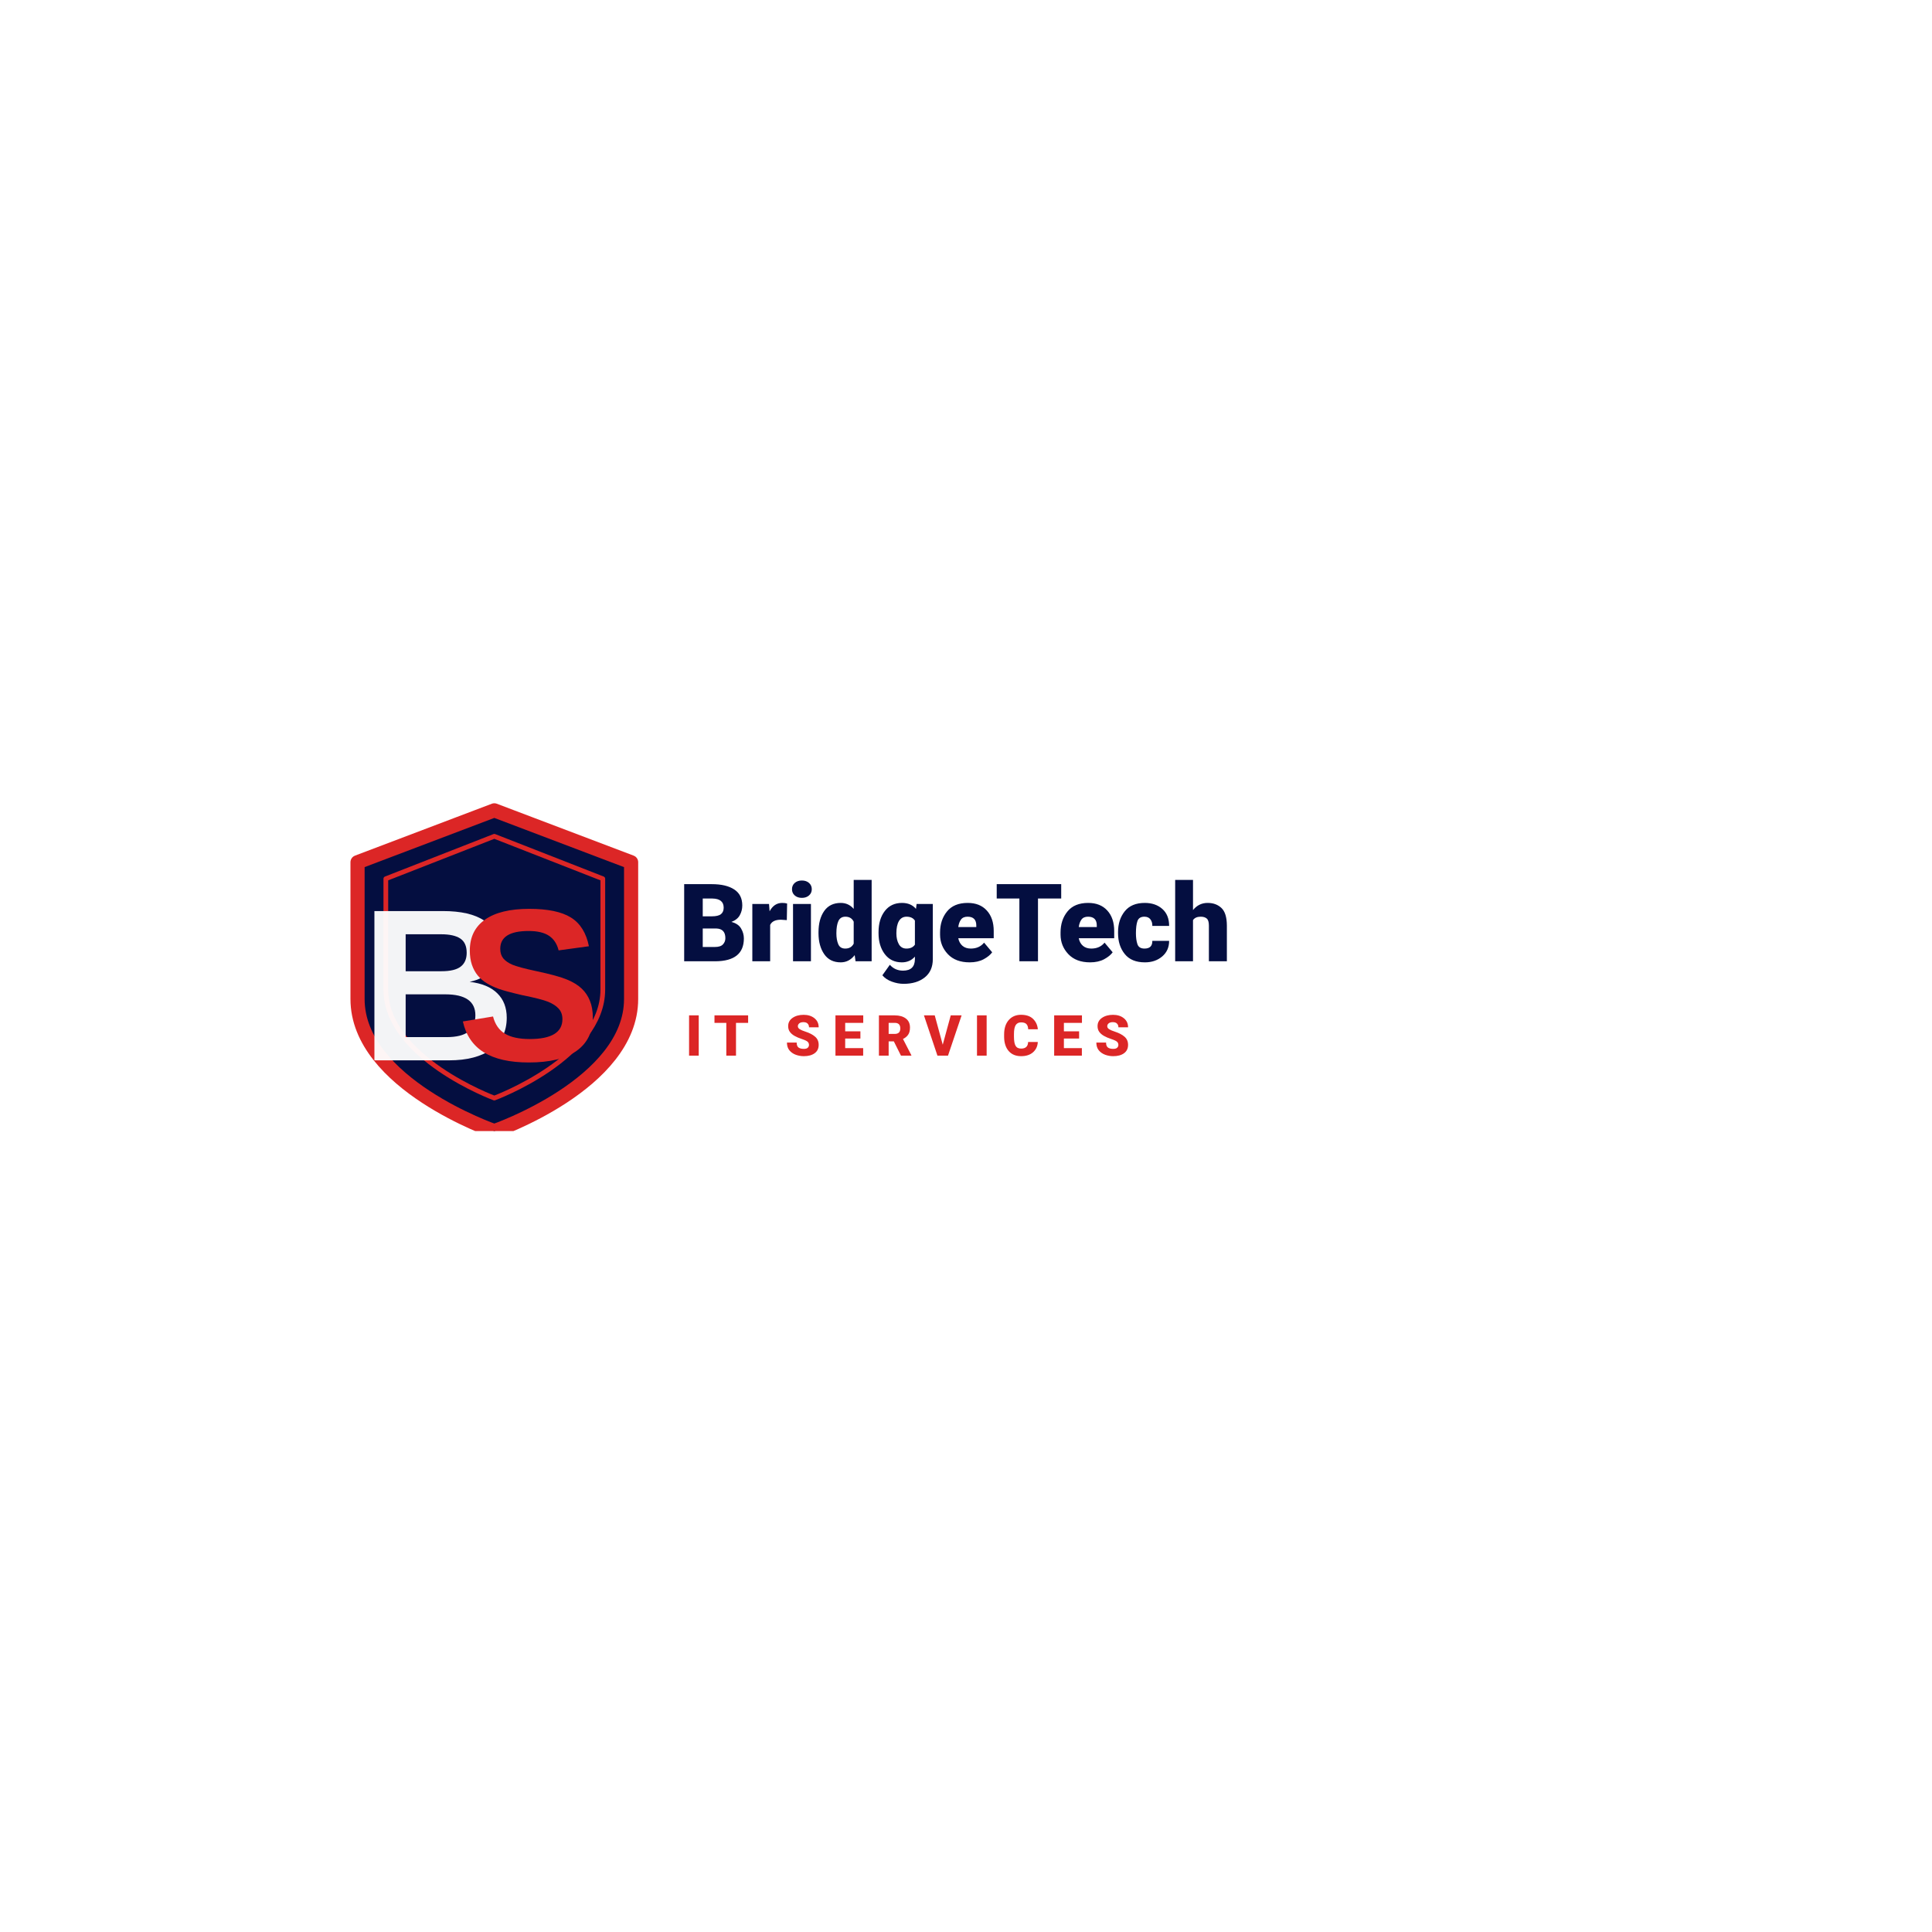
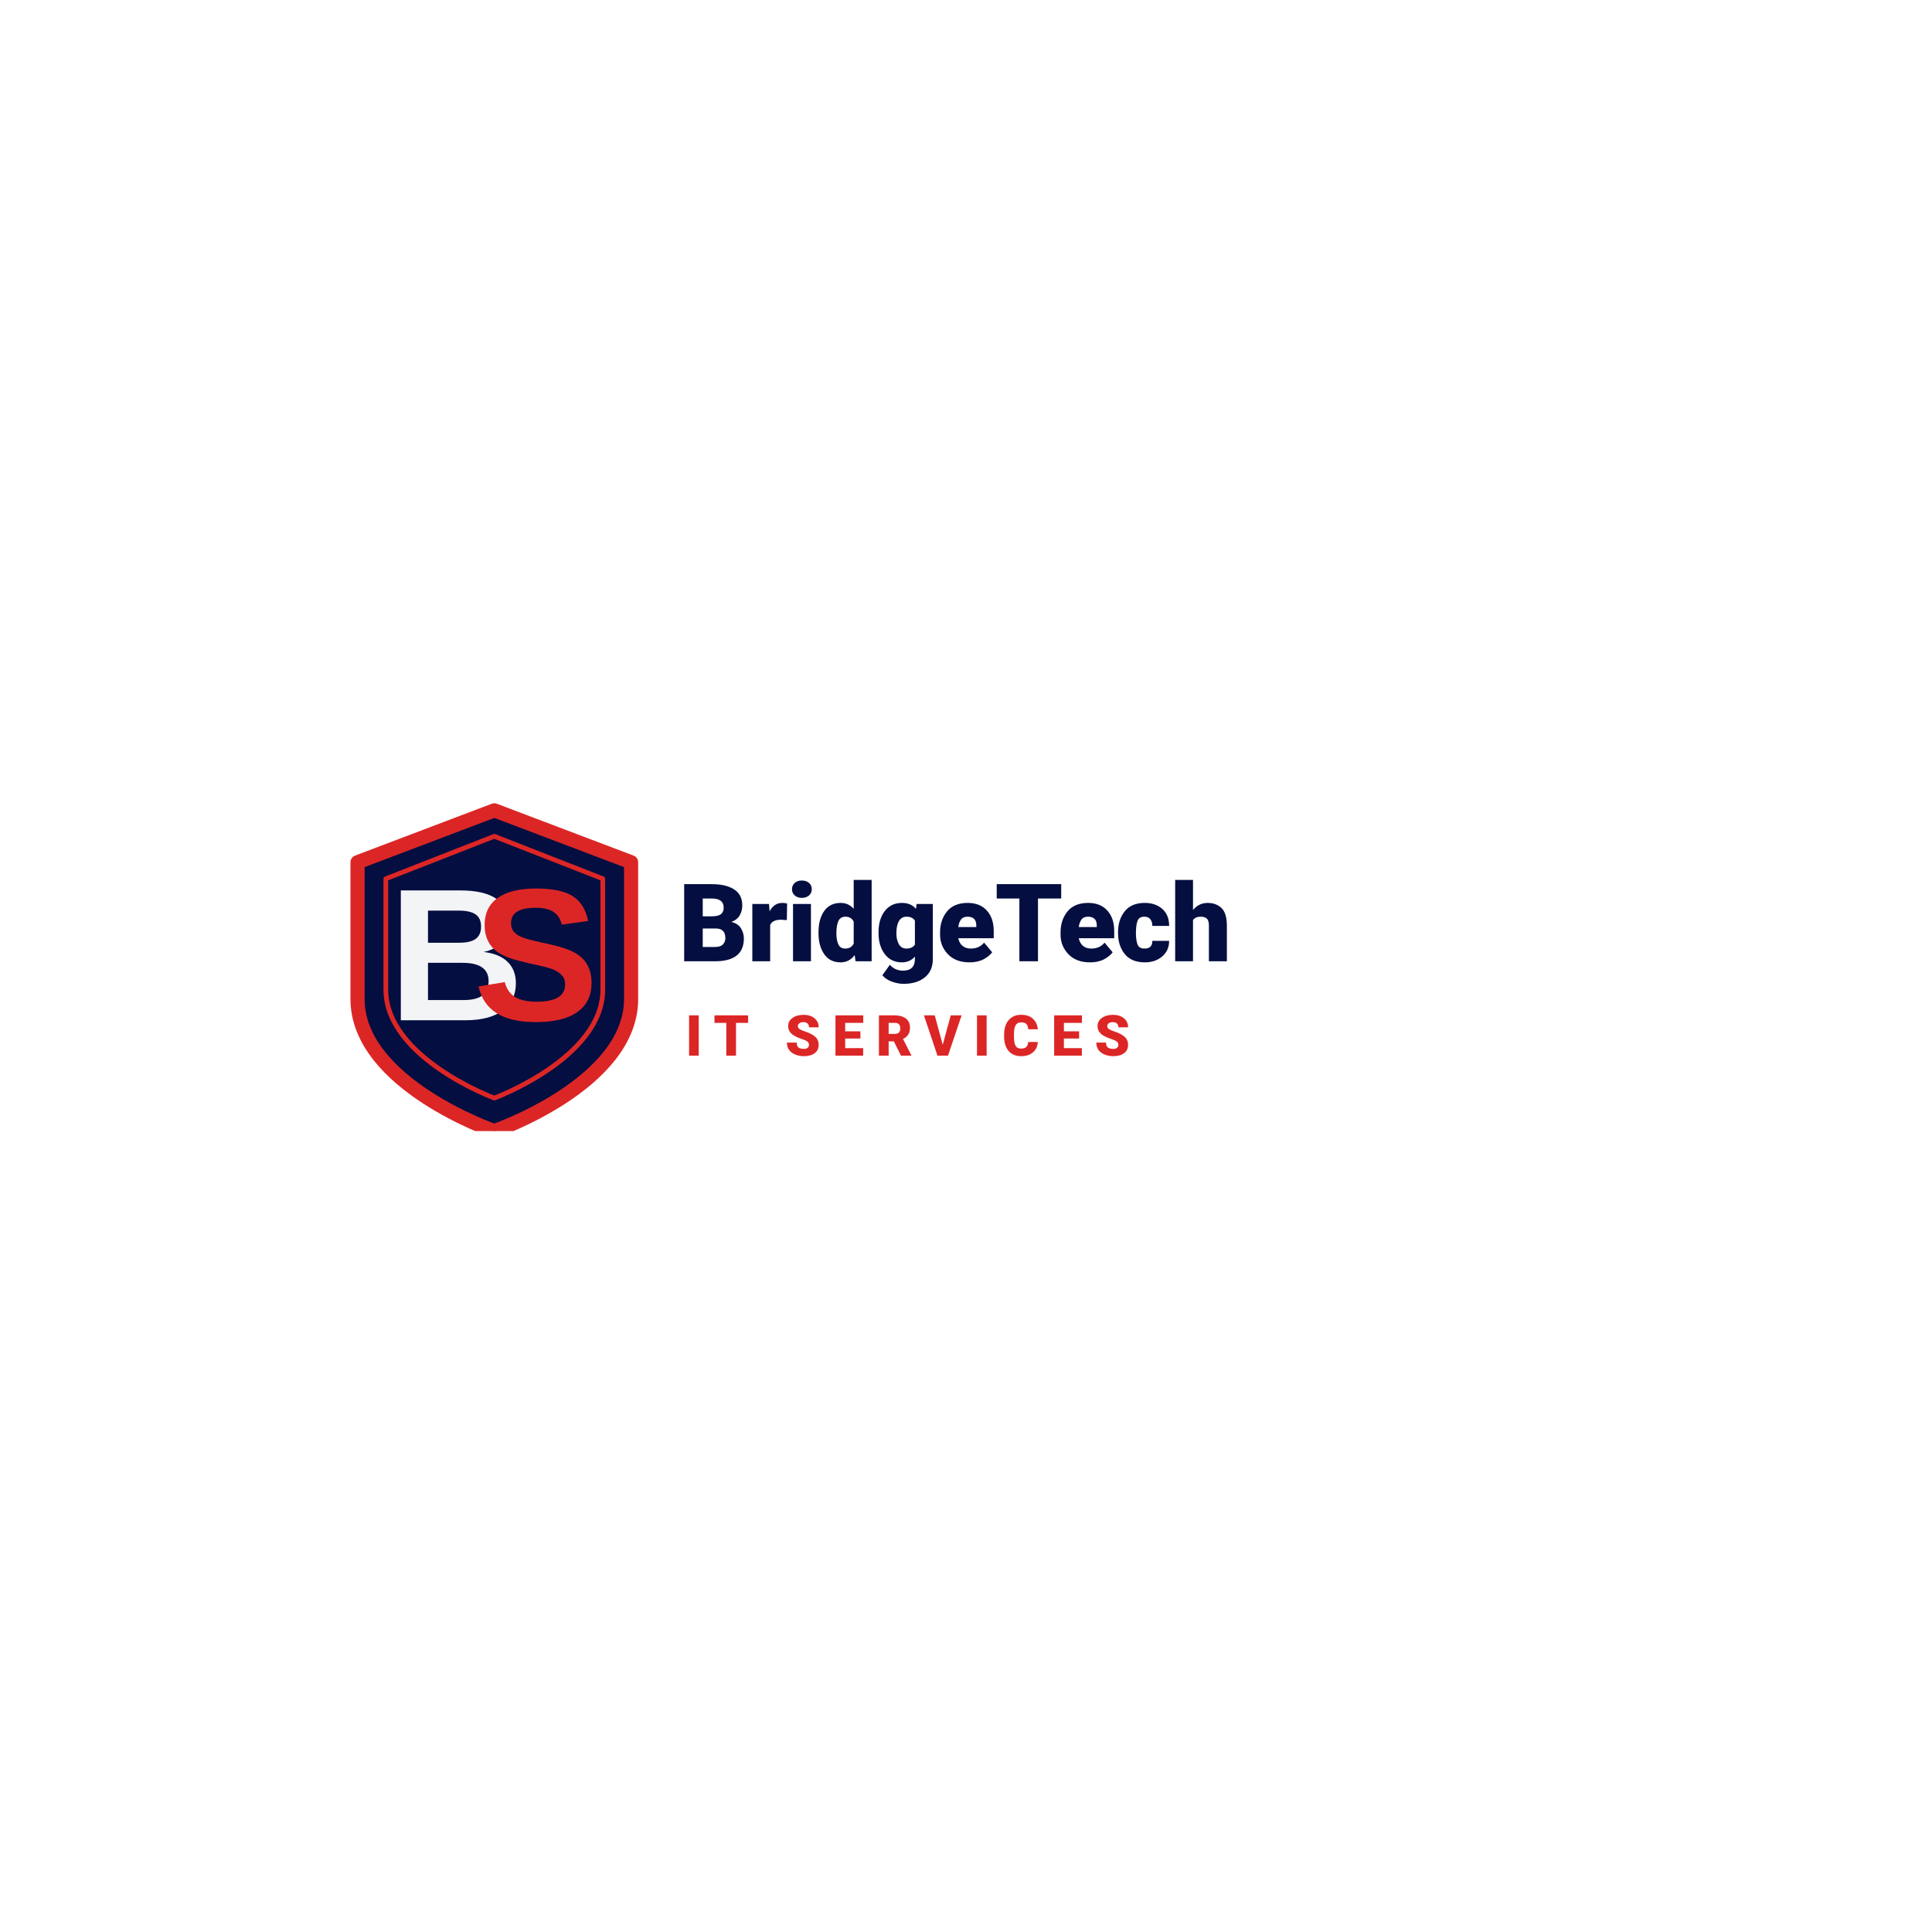
<svg xmlns="http://www.w3.org/2000/svg" width="2048" height="2048" viewBox="0 0 2048 2048" fill="none">
  <rect width="2048" height="2048" fill="#ffffff" />
  <g transform="translate(349, 849)">
    <svg width="1350" height="350" viewBox="0 0 540 140" fill="none">
      <path d="M70 4 L128 26 L128 84 C128 120 70 140 70 140 C70 140 12 120 12 84 L12 26 Z" fill="#040e40" stroke="#dc2626" stroke-width="6" stroke-linejoin="round" />
      <path d="M70 15 L116 33 L116 80 C116 109 70 126 70 126 C70 126 24 109 24 80 L24 33 Z" fill="none" stroke="#dc2626" stroke-width="2" stroke-linejoin="round" />
-       <text x="13" y="110" font-family="'Arial Black','Arial',sans-serif" font-weight="900" font-size="92" fill="#ffffff" opacity="0.95">B</text>
-       <text x="54" y="110" font-family="'Arial Black','Arial',sans-serif" font-weight="900" font-size="92" fill="#dc2626">S</text>
+       <text x="25" y="93" font-family="'Arial Black','Arial',sans-serif" font-weight="900" font-size="80" fill="#ffffff" opacity="0.95">B</text>
+       <text x="61" y="93" font-family="'Arial Black','Arial',sans-serif" font-weight="900" font-size="80" fill="#dc2626">S</text>
      <text x="148" y="68" font-family="-apple-system,BlinkMacSystemFont,'Segoe UI',Roboto,'Helvetica Neue',Arial,sans-serif" font-weight="900" font-size="46" fill="#040e40" letter-spacing="-0.5">BridgeTech</text>
      <text x="151" y="108" font-family="-apple-system,BlinkMacSystemFont,'Segoe UI',Roboto,'Helvetica Neue',Arial,sans-serif" font-weight="800" font-size="24" fill="#dc2626" letter-spacing="5">IT SERVICES</text>
    </svg>
  </g>
</svg>
